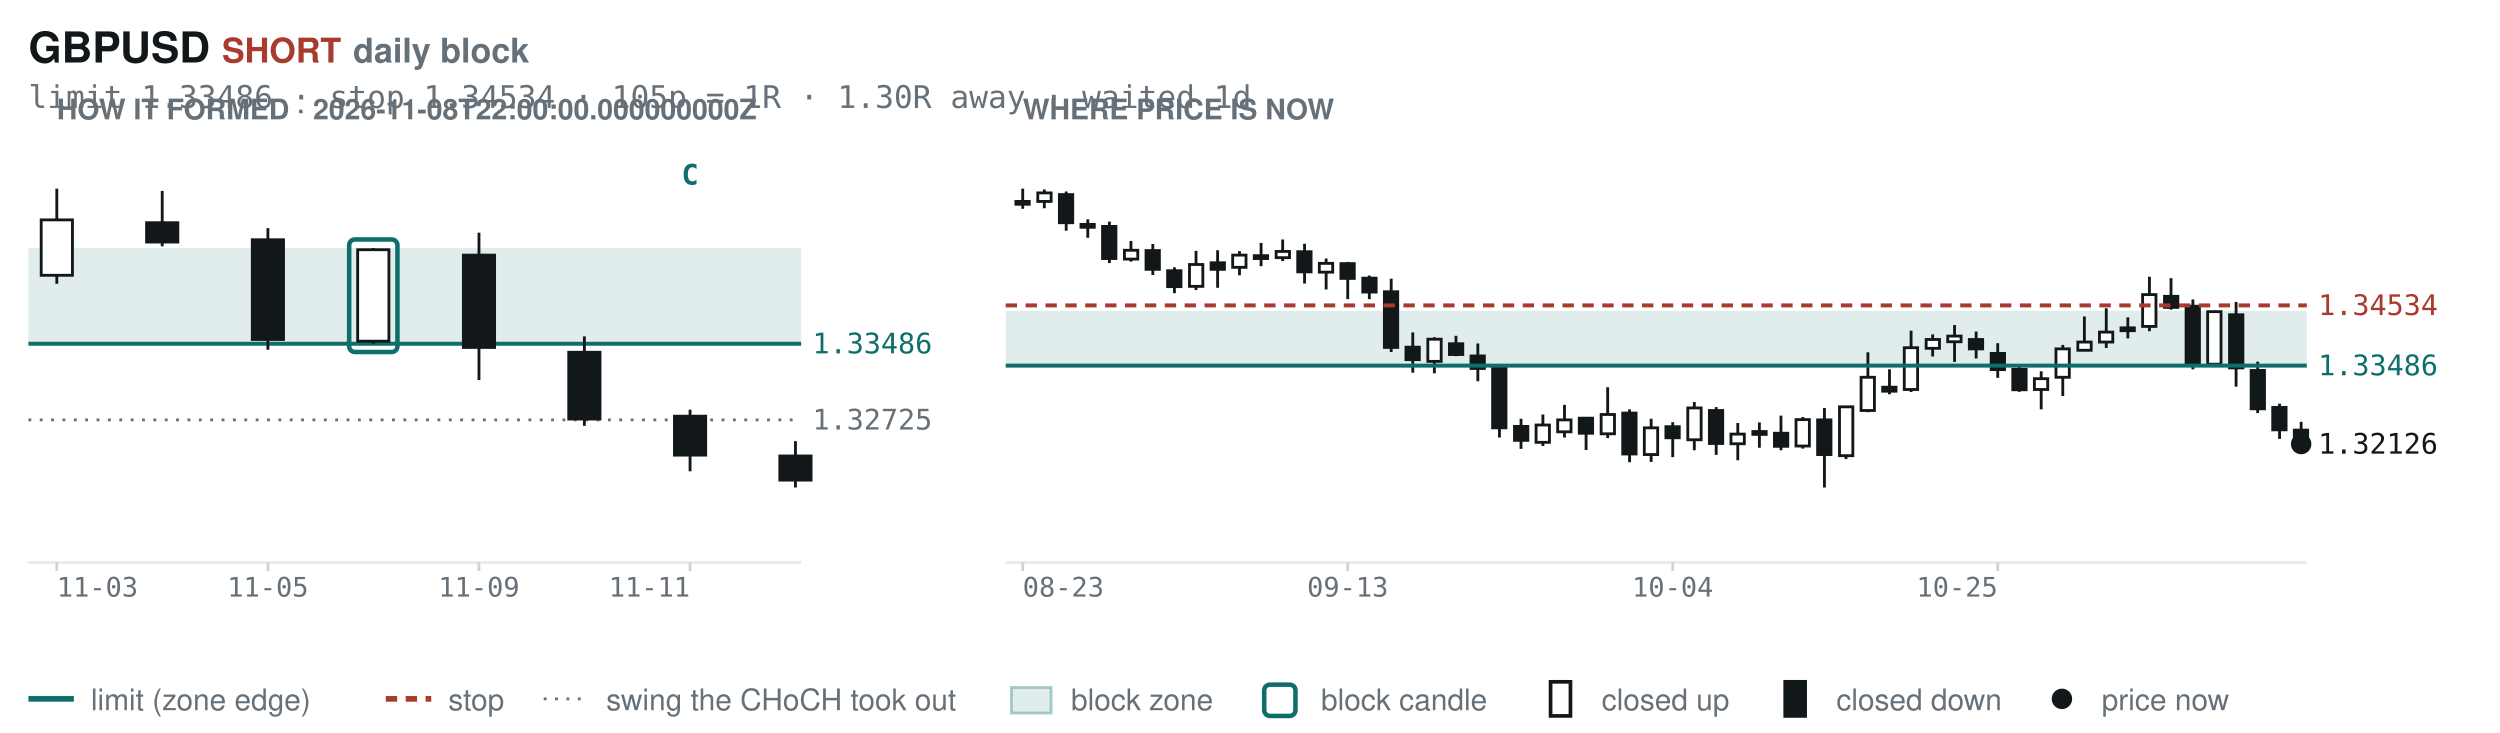
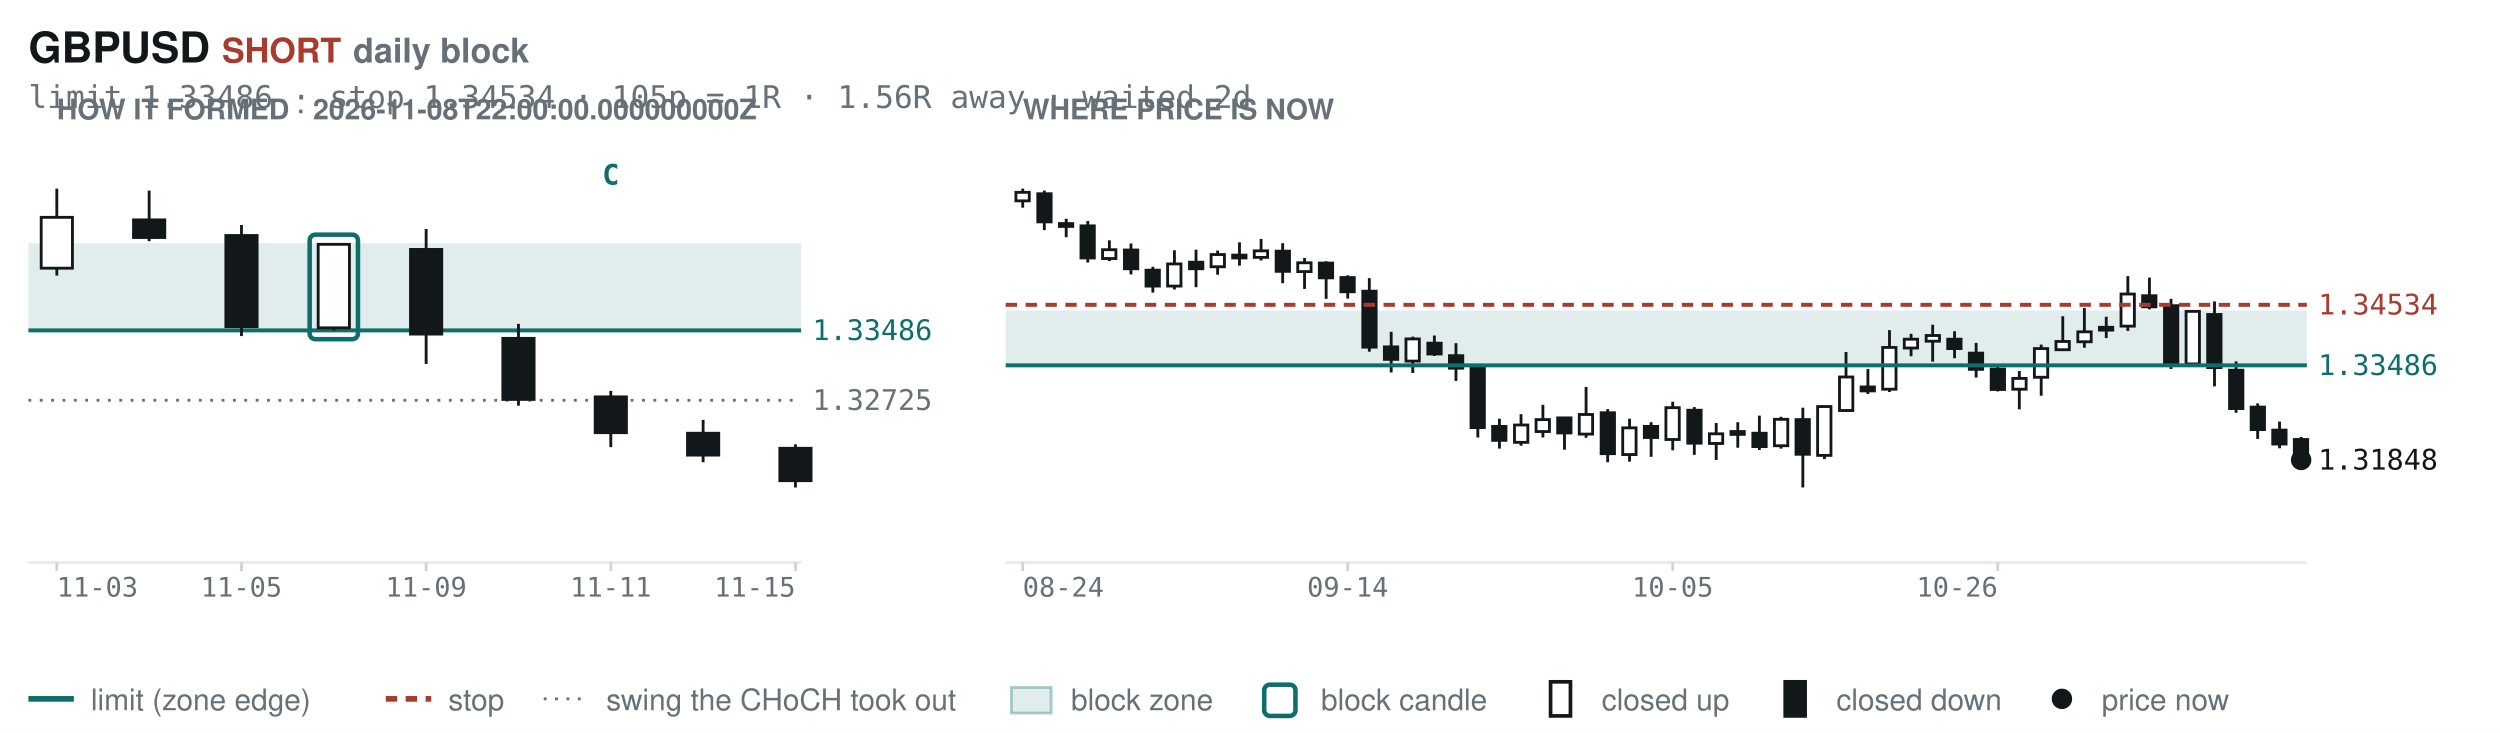
<svg xmlns="http://www.w3.org/2000/svg" viewBox="0 0 880 258" width="880" height="258" role="img" aria-label="GBPUSD short order block: the candles that formed it, and where price is now">
  <rect width="880" height="258" fill="#FFFFFF" />
  <text x="10" y="22" fill="#12171A" font-family="system-ui,-apple-system,Segoe UI,Helvetica,Arial,sans-serif" font-size="15" font-weight="700">GBPUSD <tspan fill="#A83A2E" font-size="12">SHORT</tspan>
    <tspan fill="#667078" font-size="12">daily block</tspan>
  </text>
-   <text x="10" y="38" fill="#667078" font-family="ui-monospace,SFMono-Regular,Menlo,Consolas,monospace" font-size="11">limit 1.33486 · stop 1.34534 · 105p = 1R · 1.30R away · waited 1d</text>
+   <text x="10" y="38" fill="#667078" font-family="ui-monospace,SFMono-Regular,Menlo,Consolas,monospace" font-size="11">limit 1.33486 · stop 1.34534 · 105p = 1R · 1.56R away · waited 2d</text>
  <text x="20" y="42" fill="#667078" font-family="system-ui,-apple-system,Segoe UI,Helvetica,Arial,sans-serif" font-size="10" font-weight="600">HOW IT FORMED · 2026-11-08T22:00:00.000000000Z</text>
  <text x="360" y="42" fill="#667078" font-family="system-ui,-apple-system,Segoe UI,Helvetica,Arial,sans-serif" font-size="10" font-weight="600">WHERE PRICE IS NOW</text>
-   <rect x="10.0" y="87.3" width="272.0" height="33.6" fill="#0E6E6B1F" />
-   <line x1="10.0" y1="147.8" x2="282.0" y2="147.8" stroke="#667078" stroke-width="1" stroke-dasharray="1 3" />
-   <line x1="10.0" y1="121.0" x2="282.0" y2="121.0" stroke="#0E6E6B" stroke-width="1.4" />
-   <line x1="20.0" y1="66.4" x2="20.0" y2="99.9" stroke="#12171A" stroke-width="1" />
-   <rect x="14.5" y="77.4" width="11.0" height="19.5" fill="#FFFFFF" stroke="#12171A" stroke-width="1" />
-   <line x1="57.1" y1="67.2" x2="57.1" y2="86.7" stroke="#12171A" stroke-width="1" />
-   <rect x="51.6" y="78.4" width="11.0" height="6.8" fill="#12171A" stroke="#12171A" stroke-width="1" />
-   <line x1="94.3" y1="80.3" x2="94.3" y2="123.1" stroke="#12171A" stroke-width="1" />
-   <rect x="88.8" y="84.4" width="11.0" height="35.1" fill="#12171A" stroke="#12171A" stroke-width="1" />
-   <line x1="131.4" y1="87.3" x2="131.4" y2="121.0" stroke="#12171A" stroke-width="1" />
-   <rect x="125.9" y="87.9" width="11.0" height="32.2" fill="#FFFFFF" stroke="#12171A" stroke-width="1" />
-   <line x1="168.6" y1="81.9" x2="168.6" y2="133.8" stroke="#12171A" stroke-width="1" />
-   <rect x="163.1" y="89.8" width="11.0" height="32.5" fill="#12171A" stroke="#12171A" stroke-width="1" />
-   <line x1="205.7" y1="118.4" x2="205.7" y2="149.9" stroke="#12171A" stroke-width="1" />
-   <rect x="200.2" y="124.0" width="11.0" height="23.5" fill="#12171A" stroke="#12171A" stroke-width="1" />
-   <line x1="242.9" y1="144.2" x2="242.9" y2="165.9" stroke="#12171A" stroke-width="1" />
-   <rect x="237.4" y="146.5" width="11.0" height="13.7" fill="#12171A" stroke="#12171A" stroke-width="1" />
-   <line x1="280.0" y1="155.3" x2="280.0" y2="171.6" stroke="#12171A" stroke-width="1" />
-   <rect x="274.5" y="160.5" width="11.0" height="8.5" fill="#12171A" stroke="#12171A" stroke-width="1" />
-   <rect x="122.9" y="84.3" width="17.0" height="39.6" fill="none" stroke="#0E6E6B" stroke-width="1.6" rx="2" />
-   <text x="242.9" y="65" fill="#0E6E6B" text-anchor="middle" font-family="ui-monospace,SFMono-Regular,Menlo,Consolas,monospace" font-size="10" font-weight="700">C</text>
+   <rect x="10.0" y="85.6" width="272.0" height="30.8" fill="#0E6E6B1F" />
+   <line x1="10.0" y1="140.9" x2="282.0" y2="140.9" stroke="#667078" stroke-width="1" stroke-dasharray="1 3" />
+   <line x1="10.0" y1="116.3" x2="282.0" y2="116.3" stroke="#0E6E6B" stroke-width="1.4" />
+   <line x1="20.0" y1="66.4" x2="20.0" y2="97.0" stroke="#12171A" stroke-width="1" />
+   <rect x="14.5" y="76.5" width="11.0" height="17.9" fill="#FFFFFF" stroke="#12171A" stroke-width="1" />
+   <line x1="52.5" y1="67.1" x2="52.5" y2="84.9" stroke="#12171A" stroke-width="1" />
+   <rect x="47.0" y="77.4" width="11.0" height="6.2" fill="#12171A" stroke="#12171A" stroke-width="1" />
+   <line x1="85.0" y1="79.2" x2="85.0" y2="118.3" stroke="#12171A" stroke-width="1" />
+   <rect x="79.5" y="82.9" width="11.0" height="32.1" fill="#12171A" stroke="#12171A" stroke-width="1" />
+   <line x1="117.5" y1="85.6" x2="117.5" y2="116.3" stroke="#12171A" stroke-width="1" />
+   <rect x="112.0" y="86.0" width="11.0" height="29.4" fill="#FFFFFF" stroke="#12171A" stroke-width="1" />
+   <line x1="150.0" y1="80.6" x2="150.0" y2="128.1" stroke="#12171A" stroke-width="1" />
+   <rect x="144.5" y="87.8" width="11.0" height="29.8" fill="#12171A" stroke="#12171A" stroke-width="1" />
+   <line x1="182.5" y1="114.0" x2="182.5" y2="142.8" stroke="#12171A" stroke-width="1" />
+   <rect x="177.0" y="119.1" width="11.0" height="21.5" fill="#12171A" stroke="#12171A" stroke-width="1" />
+   <line x1="215.0" y1="137.6" x2="215.0" y2="157.4" stroke="#12171A" stroke-width="1" />
+   <rect x="209.5" y="139.7" width="11.0" height="12.6" fill="#12171A" stroke="#12171A" stroke-width="1" />
+   <line x1="247.5" y1="147.8" x2="247.5" y2="162.7" stroke="#12171A" stroke-width="1" />
+   <rect x="242.0" y="152.5" width="11.0" height="7.7" fill="#12171A" stroke="#12171A" stroke-width="1" />
+   <line x1="280.0" y1="156.4" x2="280.0" y2="171.6" stroke="#12171A" stroke-width="1" />
+   <rect x="274.5" y="157.8" width="11.0" height="11.4" fill="#12171A" stroke="#12171A" stroke-width="1" />
+   <rect x="109.0" y="82.6" width="17.0" height="36.8" fill="none" stroke="#0E6E6B" stroke-width="1.6" rx="2" />
+   <text x="215.0" y="65" fill="#0E6E6B" text-anchor="middle" font-family="ui-monospace,SFMono-Regular,Menlo,Consolas,monospace" font-size="10" font-weight="700">C</text>
  <line x1="10.0" y1="198.0" x2="282.0" y2="198.0" stroke="#E6EBEE" stroke-width="1" />
  <line x1="20.0" y1="198.0" x2="20.0" y2="201.0" stroke="#CBD4D9" stroke-width="1" />
  <text x="20.0" y="210.0" fill="#667078" text-anchor="start" font-family="ui-monospace,SFMono-Regular,Menlo,Consolas,monospace" font-size="9.5">11-03</text>
-   <line x1="94.3" y1="198.0" x2="94.3" y2="201.0" stroke="#CBD4D9" stroke-width="1" />
-   <text x="94.3" y="210.0" fill="#667078" text-anchor="middle" font-family="ui-monospace,SFMono-Regular,Menlo,Consolas,monospace" font-size="9.5">11-05</text>
-   <line x1="168.6" y1="198.0" x2="168.6" y2="201.0" stroke="#CBD4D9" stroke-width="1" />
-   <text x="168.6" y="210.0" fill="#667078" text-anchor="middle" font-family="ui-monospace,SFMono-Regular,Menlo,Consolas,monospace" font-size="9.5">11-09</text>
-   <line x1="242.9" y1="198.0" x2="242.9" y2="201.0" stroke="#CBD4D9" stroke-width="1" />
-   <text x="242.9" y="210.0" fill="#667078" text-anchor="end" font-family="ui-monospace,SFMono-Regular,Menlo,Consolas,monospace" font-size="9.5">11-11</text>
-   <text x="286.0" y="124.4" fill="#0E6E6B" font-family="ui-monospace,SFMono-Regular,Menlo,Consolas,monospace" font-size="10">1.33486</text>
-   <text x="286.0" y="151.2" fill="#667078" font-family="ui-monospace,SFMono-Regular,Menlo,Consolas,monospace" font-size="10">1.32725</text>
-   <rect x="354.0" y="109.4" width="458.0" height="19.3" fill="#0E6E6B1F" />
-   <line x1="360.0" y1="66.4" x2="360.0" y2="73.5" stroke="#12171A" stroke-width="1" />
-   <rect x="357.6" y="70.9" width="4.7" height="1.0" fill="#12171A" stroke="#12171A" stroke-width="1" />
-   <line x1="367.6" y1="66.7" x2="367.6" y2="73.3" stroke="#12171A" stroke-width="1" />
-   <rect x="365.3" y="67.9" width="4.7" height="3.0" fill="#FFFFFF" stroke="#12171A" stroke-width="1" />
-   <line x1="375.3" y1="67.4" x2="375.3" y2="81.2" stroke="#12171A" stroke-width="1" />
-   <rect x="372.9" y="68.5" width="4.7" height="9.9" fill="#12171A" stroke="#12171A" stroke-width="1" />
-   <line x1="382.9" y1="77.2" x2="382.9" y2="83.7" stroke="#12171A" stroke-width="1" />
-   <rect x="380.5" y="79.0" width="4.7" height="1.0" fill="#12171A" stroke="#12171A" stroke-width="1" />
-   <line x1="390.5" y1="78.0" x2="390.5" y2="92.6" stroke="#12171A" stroke-width="1" />
-   <rect x="388.1" y="79.7" width="4.7" height="11.3" fill="#12171A" stroke="#12171A" stroke-width="1" />
-   <line x1="398.1" y1="84.8" x2="398.1" y2="92.1" stroke="#12171A" stroke-width="1" />
-   <rect x="395.8" y="88.1" width="4.7" height="3.1" fill="#FFFFFF" stroke="#12171A" stroke-width="1" />
-   <line x1="405.8" y1="85.9" x2="405.8" y2="96.8" stroke="#12171A" stroke-width="1" />
-   <rect x="403.4" y="88.2" width="4.7" height="6.6" fill="#12171A" stroke="#12171A" stroke-width="1" />
-   <line x1="413.4" y1="94.1" x2="413.4" y2="103.2" stroke="#12171A" stroke-width="1" />
-   <rect x="411.0" y="95.3" width="4.7" height="5.6" fill="#12171A" stroke="#12171A" stroke-width="1" />
-   <line x1="421.0" y1="88.3" x2="421.0" y2="102.1" stroke="#12171A" stroke-width="1" />
-   <rect x="418.7" y="93.1" width="4.7" height="7.7" fill="#FFFFFF" stroke="#12171A" stroke-width="1" />
-   <line x1="428.6" y1="88.1" x2="428.6" y2="101.3" stroke="#12171A" stroke-width="1" />
-   <rect x="426.3" y="92.5" width="4.7" height="2.3" fill="#12171A" stroke="#12171A" stroke-width="1" />
-   <line x1="436.3" y1="88.4" x2="436.3" y2="96.9" stroke="#12171A" stroke-width="1" />
-   <rect x="433.9" y="89.8" width="4.7" height="4.3" fill="#FFFFFF" stroke="#12171A" stroke-width="1" />
-   <line x1="443.9" y1="85.5" x2="443.9" y2="93.7" stroke="#12171A" stroke-width="1" />
-   <rect x="441.5" y="90.0" width="4.7" height="1.0" fill="#FFFFFF" stroke="#12171A" stroke-width="1" />
-   <line x1="451.5" y1="84.3" x2="451.5" y2="91.9" stroke="#12171A" stroke-width="1" />
-   <rect x="449.2" y="88.5" width="4.7" height="2.2" fill="#FFFFFF" stroke="#12171A" stroke-width="1" />
-   <line x1="459.2" y1="85.8" x2="459.2" y2="99.8" stroke="#12171A" stroke-width="1" />
-   <rect x="456.8" y="88.6" width="4.7" height="7.1" fill="#12171A" stroke="#12171A" stroke-width="1" />
-   <line x1="466.8" y1="91.0" x2="466.8" y2="101.9" stroke="#12171A" stroke-width="1" />
-   <rect x="464.4" y="92.7" width="4.7" height="3.1" fill="#FFFFFF" stroke="#12171A" stroke-width="1" />
-   <line x1="474.4" y1="92.2" x2="474.4" y2="105.3" stroke="#12171A" stroke-width="1" />
-   <rect x="472.0" y="92.8" width="4.7" height="5.2" fill="#12171A" stroke="#12171A" stroke-width="1" />
-   <line x1="482.0" y1="97.0" x2="482.0" y2="105.3" stroke="#12171A" stroke-width="1" />
-   <rect x="479.7" y="97.9" width="4.7" height="4.9" fill="#12171A" stroke="#12171A" stroke-width="1" />
-   <line x1="489.7" y1="98.1" x2="489.7" y2="123.9" stroke="#12171A" stroke-width="1" />
-   <rect x="487.3" y="102.7" width="4.7" height="19.6" fill="#12171A" stroke="#12171A" stroke-width="1" />
-   <line x1="497.3" y1="117.0" x2="497.3" y2="131.2" stroke="#12171A" stroke-width="1" />
-   <rect x="494.9" y="122.2" width="4.7" height="4.4" fill="#12171A" stroke="#12171A" stroke-width="1" />
-   <line x1="504.9" y1="118.7" x2="504.9" y2="131.4" stroke="#12171A" stroke-width="1" />
-   <rect x="502.6" y="119.4" width="4.7" height="7.8" fill="#FFFFFF" stroke="#12171A" stroke-width="1" />
-   <line x1="512.5" y1="118.2" x2="512.5" y2="125.4" stroke="#12171A" stroke-width="1" />
-   <rect x="510.2" y="121.0" width="4.7" height="3.8" fill="#12171A" stroke="#12171A" stroke-width="1" />
-   <line x1="520.2" y1="120.9" x2="520.2" y2="134.2" stroke="#12171A" stroke-width="1" />
-   <rect x="517.8" y="125.3" width="4.7" height="4.4" fill="#12171A" stroke="#12171A" stroke-width="1" />
-   <line x1="527.8" y1="128.8" x2="527.8" y2="154.0" stroke="#12171A" stroke-width="1" />
-   <rect x="525.4" y="129.0" width="4.7" height="21.6" fill="#12171A" stroke="#12171A" stroke-width="1" />
-   <line x1="535.4" y1="147.4" x2="535.4" y2="158.0" stroke="#12171A" stroke-width="1" />
-   <rect x="533.1" y="150.1" width="4.7" height="4.9" fill="#12171A" stroke="#12171A" stroke-width="1" />
-   <line x1="543.1" y1="145.9" x2="543.1" y2="157.0" stroke="#12171A" stroke-width="1" />
-   <rect x="540.7" y="149.6" width="4.7" height="6.1" fill="#FFFFFF" stroke="#12171A" stroke-width="1" />
-   <line x1="550.7" y1="142.5" x2="550.7" y2="154.0" stroke="#12171A" stroke-width="1" />
-   <rect x="548.3" y="147.8" width="4.7" height="4.2" fill="#FFFFFF" stroke="#12171A" stroke-width="1" />
-   <line x1="558.3" y1="147.0" x2="558.3" y2="158.4" stroke="#12171A" stroke-width="1" />
-   <rect x="555.9" y="147.2" width="4.7" height="5.3" fill="#12171A" stroke="#12171A" stroke-width="1" />
-   <line x1="565.9" y1="136.3" x2="565.9" y2="154.2" stroke="#12171A" stroke-width="1" />
-   <rect x="563.6" y="145.9" width="4.7" height="6.8" fill="#FFFFFF" stroke="#12171A" stroke-width="1" />
-   <line x1="573.6" y1="144.1" x2="573.6" y2="162.7" stroke="#12171A" stroke-width="1" />
-   <rect x="571.2" y="145.4" width="4.7" height="14.4" fill="#12171A" stroke="#12171A" stroke-width="1" />
-   <line x1="581.2" y1="147.4" x2="581.2" y2="162.6" stroke="#12171A" stroke-width="1" />
-   <rect x="578.8" y="150.6" width="4.7" height="9.4" fill="#FFFFFF" stroke="#12171A" stroke-width="1" />
-   <line x1="588.8" y1="148.6" x2="588.8" y2="160.9" stroke="#12171A" stroke-width="1" />
-   <rect x="586.4" y="150.2" width="4.7" height="3.9" fill="#12171A" stroke="#12171A" stroke-width="1" />
-   <line x1="596.4" y1="141.5" x2="596.4" y2="158.5" stroke="#12171A" stroke-width="1" />
-   <rect x="594.1" y="143.6" width="4.7" height="11.2" fill="#FFFFFF" stroke="#12171A" stroke-width="1" />
-   <line x1="604.1" y1="143.3" x2="604.1" y2="160.1" stroke="#12171A" stroke-width="1" />
-   <rect x="601.7" y="144.5" width="4.7" height="11.6" fill="#12171A" stroke="#12171A" stroke-width="1" />
-   <line x1="611.7" y1="148.9" x2="611.7" y2="162.0" stroke="#12171A" stroke-width="1" />
-   <rect x="609.3" y="152.8" width="4.7" height="3.4" fill="#FFFFFF" stroke="#12171A" stroke-width="1" />
-   <line x1="619.3" y1="148.7" x2="619.3" y2="157.6" stroke="#12171A" stroke-width="1" />
-   <rect x="617.0" y="151.9" width="4.7" height="1.0" fill="#FFFFFF" stroke="#12171A" stroke-width="1" />
-   <line x1="626.9" y1="146.3" x2="626.9" y2="158.5" stroke="#12171A" stroke-width="1" />
-   <rect x="624.6" y="152.5" width="4.7" height="4.6" fill="#12171A" stroke="#12171A" stroke-width="1" />
-   <line x1="634.6" y1="146.8" x2="634.6" y2="157.9" stroke="#12171A" stroke-width="1" />
-   <rect x="632.2" y="147.7" width="4.7" height="9.3" fill="#FFFFFF" stroke="#12171A" stroke-width="1" />
-   <line x1="642.2" y1="143.6" x2="642.2" y2="171.6" stroke="#12171A" stroke-width="1" />
-   <rect x="639.8" y="147.8" width="4.7" height="12.2" fill="#12171A" stroke="#12171A" stroke-width="1" />
-   <line x1="649.8" y1="143.0" x2="649.8" y2="161.6" stroke="#12171A" stroke-width="1" />
-   <rect x="647.5" y="143.2" width="4.7" height="17.2" fill="#FFFFFF" stroke="#12171A" stroke-width="1" />
-   <line x1="657.5" y1="124.0" x2="657.5" y2="145.1" stroke="#12171A" stroke-width="1" />
-   <rect x="655.1" y="132.8" width="4.7" height="11.7" fill="#FFFFFF" stroke="#12171A" stroke-width="1" />
-   <line x1="665.1" y1="130.0" x2="665.1" y2="138.8" stroke="#12171A" stroke-width="1" />
-   <rect x="662.7" y="136.3" width="4.7" height="1.4" fill="#12171A" stroke="#12171A" stroke-width="1" />
-   <line x1="672.7" y1="116.4" x2="672.7" y2="138.0" stroke="#12171A" stroke-width="1" />
-   <rect x="670.3" y="122.4" width="4.7" height="14.7" fill="#FFFFFF" stroke="#12171A" stroke-width="1" />
-   <line x1="680.3" y1="117.7" x2="680.3" y2="125.5" stroke="#12171A" stroke-width="1" />
-   <rect x="678.0" y="119.5" width="4.7" height="3.1" fill="#FFFFFF" stroke="#12171A" stroke-width="1" />
-   <line x1="688.0" y1="114.4" x2="688.0" y2="127.4" stroke="#12171A" stroke-width="1" />
-   <rect x="685.6" y="118.3" width="4.7" height="2.0" fill="#FFFFFF" stroke="#12171A" stroke-width="1" />
-   <line x1="695.6" y1="116.7" x2="695.6" y2="126.2" stroke="#12171A" stroke-width="1" />
-   <rect x="693.2" y="119.5" width="4.7" height="3.3" fill="#12171A" stroke="#12171A" stroke-width="1" />
-   <line x1="703.2" y1="120.8" x2="703.2" y2="133.0" stroke="#12171A" stroke-width="1" />
-   <rect x="700.9" y="124.4" width="4.7" height="5.7" fill="#12171A" stroke="#12171A" stroke-width="1" />
-   <line x1="710.8" y1="128.6" x2="710.8" y2="137.9" stroke="#12171A" stroke-width="1" />
-   <rect x="708.5" y="130.0" width="4.7" height="7.2" fill="#12171A" stroke="#12171A" stroke-width="1" />
-   <line x1="718.5" y1="130.7" x2="718.5" y2="144.1" stroke="#12171A" stroke-width="1" />
-   <rect x="716.1" y="133.3" width="4.7" height="3.8" fill="#FFFFFF" stroke="#12171A" stroke-width="1" />
-   <line x1="726.1" y1="121.4" x2="726.1" y2="139.4" stroke="#12171A" stroke-width="1" />
-   <rect x="723.7" y="122.8" width="4.7" height="10.0" fill="#FFFFFF" stroke="#12171A" stroke-width="1" />
-   <line x1="733.7" y1="111.4" x2="733.7" y2="123.6" stroke="#12171A" stroke-width="1" />
-   <rect x="731.4" y="120.4" width="4.7" height="2.9" fill="#FFFFFF" stroke="#12171A" stroke-width="1" />
-   <line x1="741.4" y1="108.5" x2="741.4" y2="122.5" stroke="#12171A" stroke-width="1" />
-   <rect x="739.0" y="116.9" width="4.7" height="3.5" fill="#FFFFFF" stroke="#12171A" stroke-width="1" />
-   <line x1="749.0" y1="111.7" x2="749.0" y2="119.1" stroke="#12171A" stroke-width="1" />
-   <rect x="746.6" y="115.4" width="4.7" height="1.0" fill="#FFFFFF" stroke="#12171A" stroke-width="1" />
-   <line x1="756.6" y1="97.4" x2="756.6" y2="116.6" stroke="#12171A" stroke-width="1" />
-   <rect x="754.2" y="103.7" width="4.7" height="11.2" fill="#FFFFFF" stroke="#12171A" stroke-width="1" />
-   <line x1="764.2" y1="97.9" x2="764.2" y2="109.0" stroke="#12171A" stroke-width="1" />
-   <rect x="761.9" y="104.3" width="4.7" height="3.9" fill="#12171A" stroke="#12171A" stroke-width="1" />
-   <line x1="771.9" y1="105.4" x2="771.9" y2="130.0" stroke="#12171A" stroke-width="1" />
-   <rect x="769.5" y="107.8" width="4.7" height="20.2" fill="#12171A" stroke="#12171A" stroke-width="1" />
-   <line x1="779.5" y1="109.4" x2="779.5" y2="128.7" stroke="#12171A" stroke-width="1" />
-   <rect x="777.1" y="109.7" width="4.7" height="18.5" fill="#FFFFFF" stroke="#12171A" stroke-width="1" />
-   <line x1="787.1" y1="106.3" x2="787.1" y2="136.1" stroke="#12171A" stroke-width="1" />
-   <rect x="784.8" y="110.8" width="4.7" height="18.7" fill="#12171A" stroke="#12171A" stroke-width="1" />
-   <line x1="794.7" y1="127.3" x2="794.7" y2="145.4" stroke="#12171A" stroke-width="1" />
-   <rect x="792.4" y="130.4" width="4.7" height="13.5" fill="#12171A" stroke="#12171A" stroke-width="1" />
-   <line x1="802.4" y1="142.1" x2="802.4" y2="154.5" stroke="#12171A" stroke-width="1" />
-   <rect x="800.0" y="143.4" width="4.7" height="7.9" fill="#12171A" stroke="#12171A" stroke-width="1" />
-   <line x1="810.0" y1="148.5" x2="810.0" y2="157.8" stroke="#12171A" stroke-width="1" />
-   <rect x="807.6" y="151.4" width="4.7" height="4.9" fill="#12171A" stroke="#12171A" stroke-width="1" />
-   <line x1="354.0" y1="128.7" x2="812.0" y2="128.7" stroke="#0E6E6B" stroke-width="1.4" />
-   <line x1="354.0" y1="107.5" x2="812.0" y2="107.5" stroke="#A83A2E" stroke-width="1.4" stroke-dasharray="4 3" />
-   <circle cx="810.0" cy="156.3" r="3.6" fill="#12171A" />
+   <line x1="85.0" y1="198.0" x2="85.0" y2="201.0" stroke="#CBD4D9" stroke-width="1" />
+   <text x="85.0" y="210.0" fill="#667078" text-anchor="middle" font-family="ui-monospace,SFMono-Regular,Menlo,Consolas,monospace" font-size="9.5">11-05</text>
+   <line x1="150.0" y1="198.0" x2="150.0" y2="201.0" stroke="#CBD4D9" stroke-width="1" />
+   <text x="150.0" y="210.0" fill="#667078" text-anchor="middle" font-family="ui-monospace,SFMono-Regular,Menlo,Consolas,monospace" font-size="9.5">11-09</text>
+   <line x1="215.0" y1="198.0" x2="215.0" y2="201.0" stroke="#CBD4D9" stroke-width="1" />
+   <text x="215.0" y="210.0" fill="#667078" text-anchor="middle" font-family="ui-monospace,SFMono-Regular,Menlo,Consolas,monospace" font-size="9.5">11-11</text>
+   <line x1="280.0" y1="198.0" x2="280.0" y2="201.0" stroke="#CBD4D9" stroke-width="1" />
+   <text x="280.0" y="210.0" fill="#667078" text-anchor="end" font-family="ui-monospace,SFMono-Regular,Menlo,Consolas,monospace" font-size="9.5">11-15</text>
+   <text x="286.0" y="119.7" fill="#0E6E6B" font-family="ui-monospace,SFMono-Regular,Menlo,Consolas,monospace" font-size="10">1.33486</text>
+   <text x="286.0" y="144.3" fill="#667078" font-family="ui-monospace,SFMono-Regular,Menlo,Consolas,monospace" font-size="10">1.32725</text>
+   <rect x="354.0" y="109.3" width="458.0" height="19.4" fill="#0E6E6B1F" />
+   <line x1="360.0" y1="66.4" x2="360.0" y2="73.1" stroke="#12171A" stroke-width="1" />
+   <rect x="357.6" y="67.7" width="4.7" height="3.0" fill="#FFFFFF" stroke="#12171A" stroke-width="1" />
+   <line x1="367.6" y1="67.1" x2="367.6" y2="81.0" stroke="#12171A" stroke-width="1" />
+   <rect x="365.3" y="68.2" width="4.7" height="9.9" fill="#12171A" stroke="#12171A" stroke-width="1" />
+   <line x1="375.3" y1="77.0" x2="375.3" y2="83.5" stroke="#12171A" stroke-width="1" />
+   <rect x="372.9" y="78.7" width="4.7" height="1.0" fill="#12171A" stroke="#12171A" stroke-width="1" />
+   <line x1="382.9" y1="77.8" x2="382.9" y2="92.4" stroke="#12171A" stroke-width="1" />
+   <rect x="380.5" y="79.5" width="4.7" height="11.3" fill="#12171A" stroke="#12171A" stroke-width="1" />
+   <line x1="390.5" y1="84.6" x2="390.5" y2="91.9" stroke="#12171A" stroke-width="1" />
+   <rect x="388.1" y="87.9" width="4.7" height="3.1" fill="#FFFFFF" stroke="#12171A" stroke-width="1" />
+   <line x1="398.1" y1="85.7" x2="398.1" y2="96.6" stroke="#12171A" stroke-width="1" />
+   <rect x="395.8" y="88.0" width="4.7" height="6.6" fill="#12171A" stroke="#12171A" stroke-width="1" />
+   <line x1="405.8" y1="93.9" x2="405.8" y2="103.0" stroke="#12171A" stroke-width="1" />
+   <rect x="403.4" y="95.1" width="4.7" height="5.6" fill="#12171A" stroke="#12171A" stroke-width="1" />
+   <line x1="413.4" y1="88.1" x2="413.4" y2="101.9" stroke="#12171A" stroke-width="1" />
+   <rect x="411.0" y="92.9" width="4.7" height="7.8" fill="#FFFFFF" stroke="#12171A" stroke-width="1" />
+   <line x1="421.0" y1="87.9" x2="421.0" y2="101.1" stroke="#12171A" stroke-width="1" />
+   <rect x="418.7" y="92.3" width="4.7" height="2.3" fill="#12171A" stroke="#12171A" stroke-width="1" />
+   <line x1="428.6" y1="88.2" x2="428.6" y2="96.7" stroke="#12171A" stroke-width="1" />
+   <rect x="426.3" y="89.6" width="4.7" height="4.3" fill="#FFFFFF" stroke="#12171A" stroke-width="1" />
+   <line x1="436.3" y1="85.3" x2="436.3" y2="93.5" stroke="#12171A" stroke-width="1" />
+   <rect x="433.9" y="89.8" width="4.7" height="1.0" fill="#FFFFFF" stroke="#12171A" stroke-width="1" />
+   <line x1="443.9" y1="84.1" x2="443.9" y2="91.7" stroke="#12171A" stroke-width="1" />
+   <rect x="441.5" y="88.3" width="4.7" height="2.3" fill="#FFFFFF" stroke="#12171A" stroke-width="1" />
+   <line x1="451.5" y1="85.6" x2="451.5" y2="99.7" stroke="#12171A" stroke-width="1" />
+   <rect x="449.2" y="88.4" width="4.7" height="7.1" fill="#12171A" stroke="#12171A" stroke-width="1" />
+   <line x1="459.2" y1="90.8" x2="459.2" y2="101.7" stroke="#12171A" stroke-width="1" />
+   <rect x="456.8" y="92.5" width="4.7" height="3.1" fill="#FFFFFF" stroke="#12171A" stroke-width="1" />
+   <line x1="466.8" y1="92.0" x2="466.8" y2="105.2" stroke="#12171A" stroke-width="1" />
+   <rect x="464.4" y="92.6" width="4.7" height="5.2" fill="#12171A" stroke="#12171A" stroke-width="1" />
+   <line x1="474.4" y1="96.9" x2="474.4" y2="105.1" stroke="#12171A" stroke-width="1" />
+   <rect x="472.0" y="97.7" width="4.7" height="5.0" fill="#12171A" stroke="#12171A" stroke-width="1" />
+   <line x1="482.0" y1="97.9" x2="482.0" y2="123.8" stroke="#12171A" stroke-width="1" />
+   <rect x="479.7" y="102.5" width="4.7" height="19.7" fill="#12171A" stroke="#12171A" stroke-width="1" />
+   <line x1="489.7" y1="116.8" x2="489.7" y2="131.1" stroke="#12171A" stroke-width="1" />
+   <rect x="487.3" y="122.1" width="4.7" height="4.4" fill="#12171A" stroke="#12171A" stroke-width="1" />
+   <line x1="497.3" y1="118.5" x2="497.3" y2="131.3" stroke="#12171A" stroke-width="1" />
+   <rect x="494.9" y="119.3" width="4.7" height="7.8" fill="#FFFFFF" stroke="#12171A" stroke-width="1" />
+   <line x1="504.9" y1="118.1" x2="504.9" y2="125.3" stroke="#12171A" stroke-width="1" />
+   <rect x="502.6" y="120.8" width="4.7" height="3.8" fill="#12171A" stroke="#12171A" stroke-width="1" />
+   <line x1="512.5" y1="120.8" x2="512.5" y2="134.1" stroke="#12171A" stroke-width="1" />
+   <rect x="510.2" y="125.2" width="4.7" height="4.4" fill="#12171A" stroke="#12171A" stroke-width="1" />
+   <line x1="520.2" y1="128.7" x2="520.2" y2="154.0" stroke="#12171A" stroke-width="1" />
+   <rect x="517.8" y="128.9" width="4.7" height="21.6" fill="#12171A" stroke="#12171A" stroke-width="1" />
+   <line x1="527.8" y1="147.4" x2="527.8" y2="157.9" stroke="#12171A" stroke-width="1" />
+   <rect x="525.4" y="150.1" width="4.7" height="4.9" fill="#12171A" stroke="#12171A" stroke-width="1" />
+   <line x1="535.4" y1="145.8" x2="535.4" y2="156.9" stroke="#12171A" stroke-width="1" />
+   <rect x="533.1" y="149.6" width="4.7" height="6.1" fill="#FFFFFF" stroke="#12171A" stroke-width="1" />
+   <line x1="543.1" y1="142.5" x2="543.1" y2="154.0" stroke="#12171A" stroke-width="1" />
+   <rect x="540.7" y="147.7" width="4.7" height="4.2" fill="#FFFFFF" stroke="#12171A" stroke-width="1" />
+   <line x1="550.7" y1="147.0" x2="550.7" y2="158.3" stroke="#12171A" stroke-width="1" />
+   <rect x="548.3" y="147.1" width="4.7" height="5.3" fill="#12171A" stroke="#12171A" stroke-width="1" />
+   <line x1="558.3" y1="136.2" x2="558.3" y2="154.1" stroke="#12171A" stroke-width="1" />
+   <rect x="555.9" y="145.9" width="4.7" height="6.9" fill="#FFFFFF" stroke="#12171A" stroke-width="1" />
+   <line x1="565.9" y1="144.0" x2="565.9" y2="162.7" stroke="#12171A" stroke-width="1" />
+   <rect x="563.6" y="145.3" width="4.7" height="14.4" fill="#12171A" stroke="#12171A" stroke-width="1" />
+   <line x1="573.6" y1="147.4" x2="573.6" y2="162.5" stroke="#12171A" stroke-width="1" />
+   <rect x="571.2" y="150.6" width="4.7" height="9.4" fill="#FFFFFF" stroke="#12171A" stroke-width="1" />
+   <line x1="581.2" y1="148.6" x2="581.2" y2="160.8" stroke="#12171A" stroke-width="1" />
+   <rect x="578.8" y="150.1" width="4.7" height="3.9" fill="#12171A" stroke="#12171A" stroke-width="1" />
+   <line x1="588.8" y1="141.4" x2="588.8" y2="158.5" stroke="#12171A" stroke-width="1" />
+   <rect x="586.4" y="143.5" width="4.7" height="11.2" fill="#FFFFFF" stroke="#12171A" stroke-width="1" />
+   <line x1="596.4" y1="143.3" x2="596.4" y2="160.1" stroke="#12171A" stroke-width="1" />
+   <rect x="594.1" y="144.4" width="4.7" height="11.6" fill="#12171A" stroke="#12171A" stroke-width="1" />
+   <line x1="604.1" y1="148.9" x2="604.1" y2="161.9" stroke="#12171A" stroke-width="1" />
+   <rect x="601.7" y="152.7" width="4.7" height="3.4" fill="#FFFFFF" stroke="#12171A" stroke-width="1" />
+   <line x1="611.7" y1="148.6" x2="611.7" y2="157.6" stroke="#12171A" stroke-width="1" />
+   <rect x="609.3" y="151.9" width="4.7" height="1.0" fill="#FFFFFF" stroke="#12171A" stroke-width="1" />
+   <line x1="619.3" y1="146.3" x2="619.3" y2="158.4" stroke="#12171A" stroke-width="1" />
+   <rect x="617.0" y="152.5" width="4.7" height="4.7" fill="#12171A" stroke="#12171A" stroke-width="1" />
+   <line x1="626.9" y1="146.7" x2="626.9" y2="157.9" stroke="#12171A" stroke-width="1" />
+   <rect x="624.6" y="147.6" width="4.7" height="9.3" fill="#FFFFFF" stroke="#12171A" stroke-width="1" />
+   <line x1="634.6" y1="143.5" x2="634.6" y2="171.6" stroke="#12171A" stroke-width="1" />
+   <rect x="632.2" y="147.7" width="4.7" height="12.2" fill="#12171A" stroke="#12171A" stroke-width="1" />
+   <line x1="642.2" y1="142.9" x2="642.2" y2="161.6" stroke="#12171A" stroke-width="1" />
+   <rect x="639.8" y="143.1" width="4.7" height="17.2" fill="#FFFFFF" stroke="#12171A" stroke-width="1" />
+   <line x1="649.8" y1="123.9" x2="649.8" y2="145.0" stroke="#12171A" stroke-width="1" />
+   <rect x="647.5" y="132.7" width="4.7" height="11.8" fill="#FFFFFF" stroke="#12171A" stroke-width="1" />
+   <line x1="657.5" y1="129.9" x2="657.5" y2="138.7" stroke="#12171A" stroke-width="1" />
+   <rect x="655.1" y="136.2" width="4.7" height="1.4" fill="#12171A" stroke="#12171A" stroke-width="1" />
+   <line x1="665.1" y1="116.2" x2="665.1" y2="138.0" stroke="#12171A" stroke-width="1" />
+   <rect x="662.7" y="122.3" width="4.7" height="14.7" fill="#FFFFFF" stroke="#12171A" stroke-width="1" />
+   <line x1="672.7" y1="117.5" x2="672.7" y2="125.4" stroke="#12171A" stroke-width="1" />
+   <rect x="670.3" y="119.4" width="4.7" height="3.1" fill="#FFFFFF" stroke="#12171A" stroke-width="1" />
+   <line x1="680.3" y1="114.3" x2="680.3" y2="127.3" stroke="#12171A" stroke-width="1" />
+   <rect x="678.0" y="118.1" width="4.7" height="2.0" fill="#FFFFFF" stroke="#12171A" stroke-width="1" />
+   <line x1="688.0" y1="116.6" x2="688.0" y2="126.1" stroke="#12171A" stroke-width="1" />
+   <rect x="685.6" y="119.4" width="4.7" height="3.3" fill="#12171A" stroke="#12171A" stroke-width="1" />
+   <line x1="695.6" y1="120.7" x2="695.6" y2="132.9" stroke="#12171A" stroke-width="1" />
+   <rect x="693.2" y="124.3" width="4.7" height="5.7" fill="#12171A" stroke="#12171A" stroke-width="1" />
+   <line x1="703.2" y1="128.5" x2="703.2" y2="137.8" stroke="#12171A" stroke-width="1" />
+   <rect x="700.9" y="129.9" width="4.7" height="7.2" fill="#12171A" stroke="#12171A" stroke-width="1" />
+   <line x1="710.8" y1="130.6" x2="710.8" y2="144.1" stroke="#12171A" stroke-width="1" />
+   <rect x="708.5" y="133.2" width="4.7" height="3.8" fill="#FFFFFF" stroke="#12171A" stroke-width="1" />
+   <line x1="718.5" y1="121.3" x2="718.5" y2="139.3" stroke="#12171A" stroke-width="1" />
+   <rect x="716.1" y="122.7" width="4.7" height="10.1" fill="#FFFFFF" stroke="#12171A" stroke-width="1" />
+   <line x1="726.1" y1="111.3" x2="726.1" y2="123.5" stroke="#12171A" stroke-width="1" />
+   <rect x="723.7" y="120.2" width="4.7" height="2.9" fill="#FFFFFF" stroke="#12171A" stroke-width="1" />
+   <line x1="733.7" y1="108.4" x2="733.7" y2="122.4" stroke="#12171A" stroke-width="1" />
+   <rect x="731.4" y="116.8" width="4.7" height="3.5" fill="#FFFFFF" stroke="#12171A" stroke-width="1" />
+   <line x1="741.4" y1="111.5" x2="741.4" y2="119.0" stroke="#12171A" stroke-width="1" />
+   <rect x="739.0" y="115.2" width="4.7" height="1.0" fill="#FFFFFF" stroke="#12171A" stroke-width="1" />
+   <line x1="749.0" y1="97.2" x2="749.0" y2="116.5" stroke="#12171A" stroke-width="1" />
+   <rect x="746.6" y="103.5" width="4.7" height="11.3" fill="#FFFFFF" stroke="#12171A" stroke-width="1" />
+   <line x1="756.6" y1="97.7" x2="756.6" y2="108.9" stroke="#12171A" stroke-width="1" />
+   <rect x="754.2" y="104.1" width="4.7" height="3.9" fill="#12171A" stroke="#12171A" stroke-width="1" />
+   <line x1="764.2" y1="105.2" x2="764.2" y2="129.9" stroke="#12171A" stroke-width="1" />
+   <rect x="761.9" y="107.6" width="4.7" height="20.2" fill="#12171A" stroke="#12171A" stroke-width="1" />
+   <line x1="771.9" y1="109.3" x2="771.9" y2="128.6" stroke="#12171A" stroke-width="1" />
+   <rect x="769.5" y="109.6" width="4.7" height="18.5" fill="#FFFFFF" stroke="#12171A" stroke-width="1" />
+   <line x1="779.5" y1="106.1" x2="779.5" y2="136.0" stroke="#12171A" stroke-width="1" />
+   <rect x="777.1" y="110.7" width="4.7" height="18.7" fill="#12171A" stroke="#12171A" stroke-width="1" />
+   <line x1="787.1" y1="127.2" x2="787.1" y2="145.3" stroke="#12171A" stroke-width="1" />
+   <rect x="784.8" y="130.3" width="4.7" height="13.5" fill="#12171A" stroke="#12171A" stroke-width="1" />
+   <line x1="794.7" y1="142.0" x2="794.7" y2="154.5" stroke="#12171A" stroke-width="1" />
+   <rect x="792.4" y="143.3" width="4.7" height="7.9" fill="#12171A" stroke="#12171A" stroke-width="1" />
+   <line x1="802.4" y1="148.4" x2="802.4" y2="157.8" stroke="#12171A" stroke-width="1" />
+   <rect x="800.0" y="151.4" width="4.7" height="4.9" fill="#12171A" stroke="#12171A" stroke-width="1" />
+   <line x1="810.0" y1="153.8" x2="810.0" y2="163.4" stroke="#12171A" stroke-width="1" />
+   <rect x="807.6" y="154.7" width="4.7" height="7.2" fill="#12171A" stroke="#12171A" stroke-width="1" />
+   <line x1="354.0" y1="128.6" x2="812.0" y2="128.6" stroke="#0E6E6B" stroke-width="1.4" />
+   <line x1="354.0" y1="107.3" x2="812.0" y2="107.3" stroke="#A83A2E" stroke-width="1.4" stroke-dasharray="4 3" />
+   <circle cx="810.0" cy="161.9" r="3.6" fill="#12171A" />
  <line x1="354.0" y1="198.0" x2="812.0" y2="198.0" stroke="#E6EBEE" stroke-width="1" />
  <line x1="360.0" y1="198.0" x2="360.0" y2="201.0" stroke="#CBD4D9" stroke-width="1" />
-   <text x="360.0" y="210.0" fill="#667078" text-anchor="start" font-family="ui-monospace,SFMono-Regular,Menlo,Consolas,monospace" font-size="9.5">08-23</text>
+   <text x="360.0" y="210.0" fill="#667078" text-anchor="start" font-family="ui-monospace,SFMono-Regular,Menlo,Consolas,monospace" font-size="9.5">08-24</text>
  <line x1="474.4" y1="198.0" x2="474.4" y2="201.0" stroke="#CBD4D9" stroke-width="1" />
-   <text x="474.4" y="210.0" fill="#667078" text-anchor="middle" font-family="ui-monospace,SFMono-Regular,Menlo,Consolas,monospace" font-size="9.5">09-13</text>
+   <text x="474.4" y="210.0" fill="#667078" text-anchor="middle" font-family="ui-monospace,SFMono-Regular,Menlo,Consolas,monospace" font-size="9.5">09-14</text>
  <line x1="588.8" y1="198.0" x2="588.8" y2="201.0" stroke="#CBD4D9" stroke-width="1" />
-   <text x="588.8" y="210.0" fill="#667078" text-anchor="middle" font-family="ui-monospace,SFMono-Regular,Menlo,Consolas,monospace" font-size="9.5">10-04</text>
+   <text x="588.8" y="210.0" fill="#667078" text-anchor="middle" font-family="ui-monospace,SFMono-Regular,Menlo,Consolas,monospace" font-size="9.5">10-05</text>
  <line x1="703.2" y1="198.0" x2="703.2" y2="201.0" stroke="#CBD4D9" stroke-width="1" />
-   <text x="703.2" y="210.0" fill="#667078" text-anchor="end" font-family="ui-monospace,SFMono-Regular,Menlo,Consolas,monospace" font-size="9.5">10-25</text>
-   <text x="816.0" y="132.1" fill="#0E6E6B" font-family="ui-monospace,SFMono-Regular,Menlo,Consolas,monospace" font-size="10">1.33486</text>
-   <text x="816.0" y="110.9" fill="#A83A2E" font-family="ui-monospace,SFMono-Regular,Menlo,Consolas,monospace" font-size="10">1.34534</text>
-   <text x="816.0" y="159.7" fill="#12171A" font-family="ui-monospace,SFMono-Regular,Menlo,Consolas,monospace" font-size="10">1.32126</text>
+   <text x="703.2" y="210.0" fill="#667078" text-anchor="end" font-family="ui-monospace,SFMono-Regular,Menlo,Consolas,monospace" font-size="9.5">10-26</text>
+   <text x="816.0" y="132.0" fill="#0E6E6B" font-family="ui-monospace,SFMono-Regular,Menlo,Consolas,monospace" font-size="10">1.33486</text>
+   <text x="816.0" y="110.7" fill="#A83A2E" font-family="ui-monospace,SFMono-Regular,Menlo,Consolas,monospace" font-size="10">1.34534</text>
+   <text x="816.0" y="165.3" fill="#12171A" font-family="ui-monospace,SFMono-Regular,Menlo,Consolas,monospace" font-size="10">1.31848</text>
  <g transform="translate(10.0,242)">
    <line x1="0" y1="4" x2="16" y2="4" stroke="#0E6E6B" stroke-width="2" />
    <text x="22" y="8" fill="#667078" font-family="system-ui,-apple-system,Segoe UI,Helvetica,Arial,sans-serif" font-size="10.5">limit (zone edge)</text>
  </g>
  <g transform="translate(135.8,242)">
    <line x1="0" y1="4" x2="16" y2="4" stroke="#A83A2E" stroke-width="2" stroke-dasharray="4 3" />
    <text x="22" y="8" fill="#667078" font-family="system-ui,-apple-system,Segoe UI,Helvetica,Arial,sans-serif" font-size="10.5">stop</text>
  </g>
  <g transform="translate(191.4,242)">
    <line x1="0" y1="4" x2="16" y2="4" stroke="#667078" stroke-width="1" stroke-dasharray="1 3" />
    <text x="22" y="8" fill="#667078" font-family="system-ui,-apple-system,Segoe UI,Helvetica,Arial,sans-serif" font-size="10.5">swing the CHoCH took out</text>
  </g>
  <g transform="translate(355.0,242)">
    <rect x="1" y="0" width="14" height="9" fill="#0E6E6B1F" stroke="#0E6E6B55" />
    <text x="22" y="8" fill="#667078" font-family="system-ui,-apple-system,Segoe UI,Helvetica,Arial,sans-serif" font-size="10.5">block zone</text>
  </g>
  <g transform="translate(443.0,242)">
    <rect x="2" y="-1" width="11" height="11" fill="none" stroke="#0E6E6B" stroke-width="1.6" rx="2" />
    <text x="22" y="8" fill="#667078" font-family="system-ui,-apple-system,Segoe UI,Helvetica,Arial,sans-serif" font-size="10.5">block candle</text>
  </g>
  <g transform="translate(541.8,242)">
    <rect x="4" y="-2" width="7" height="12" fill="#FFFFFF" stroke="#12171A" stroke-width="1.3" />
    <text x="22" y="8" fill="#667078" font-family="system-ui,-apple-system,Segoe UI,Helvetica,Arial,sans-serif" font-size="10.5">closed up</text>
  </g>
  <g transform="translate(624.4,242)">
    <rect x="4" y="-2" width="7" height="12" fill="#12171A" stroke="#12171A" stroke-width="1.3" />
    <text x="22" y="8" fill="#667078" font-family="system-ui,-apple-system,Segoe UI,Helvetica,Arial,sans-serif" font-size="10.5">closed down</text>
  </g>
  <g transform="translate(717.8,242)">
    <circle cx="8" cy="4" r="3.6" fill="#12171A" />
    <text x="22" y="8" fill="#667078" font-family="system-ui,-apple-system,Segoe UI,Helvetica,Arial,sans-serif" font-size="10.5">price now</text>
  </g>
</svg>
